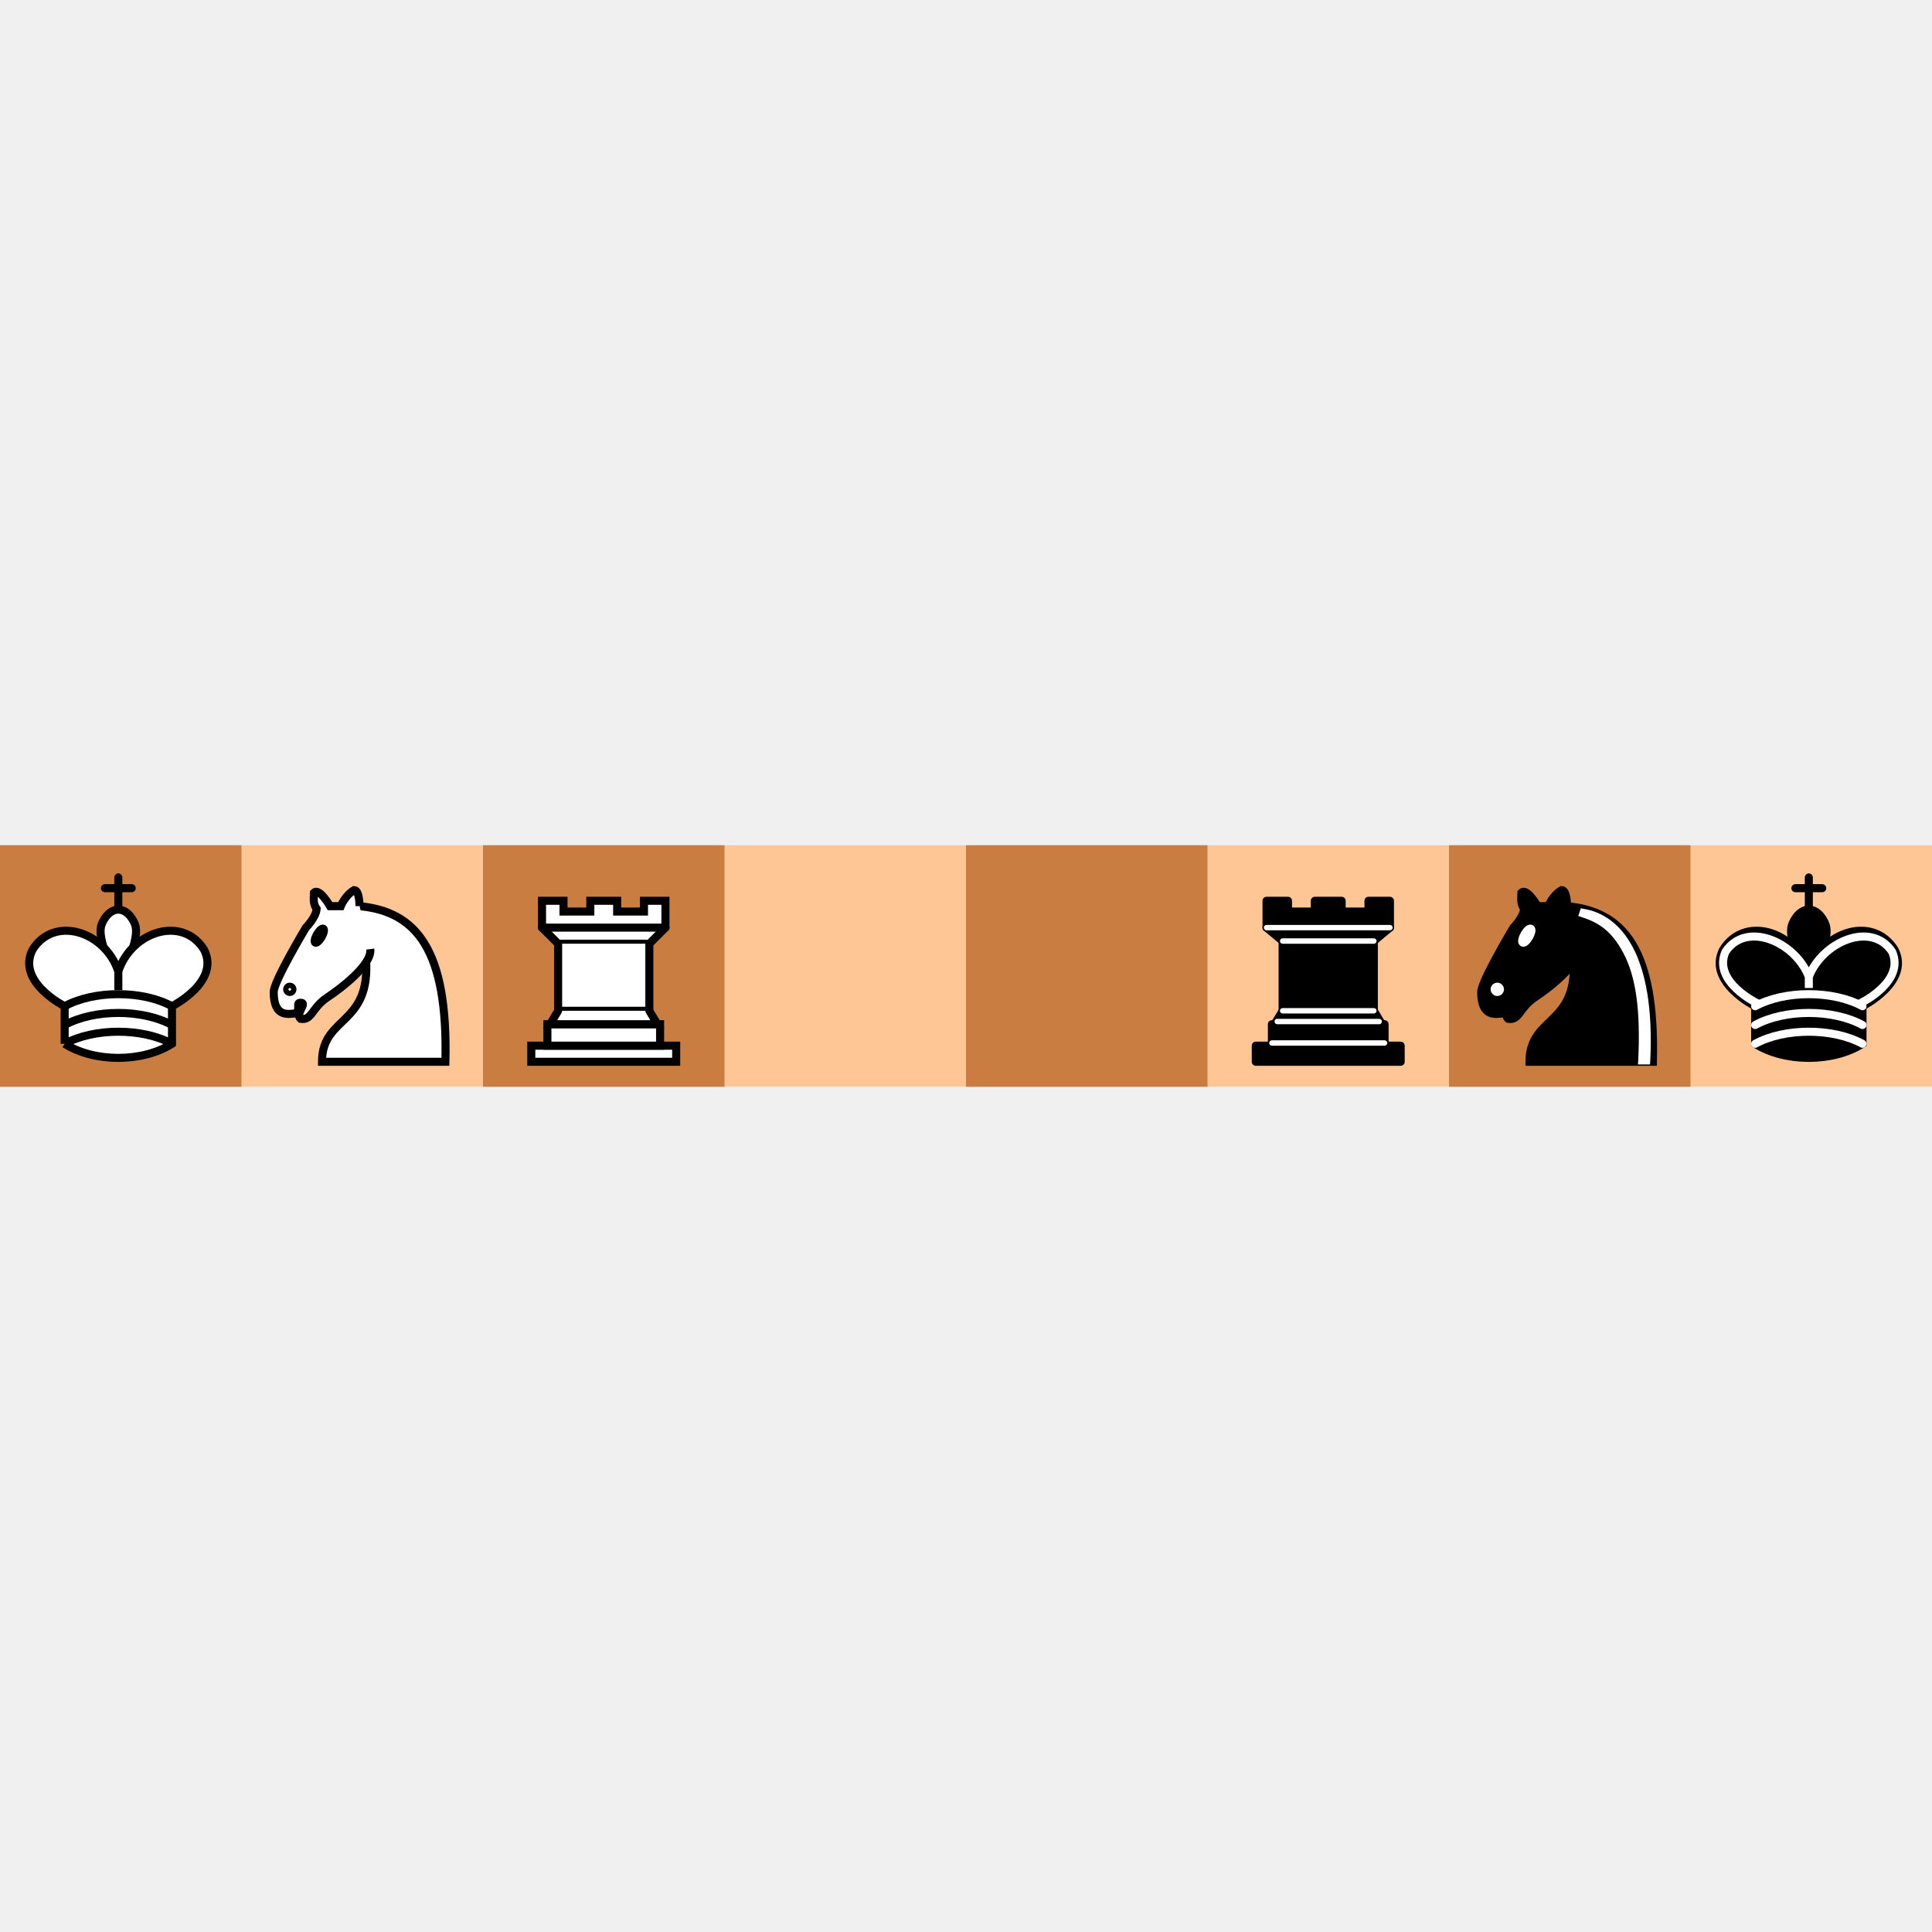
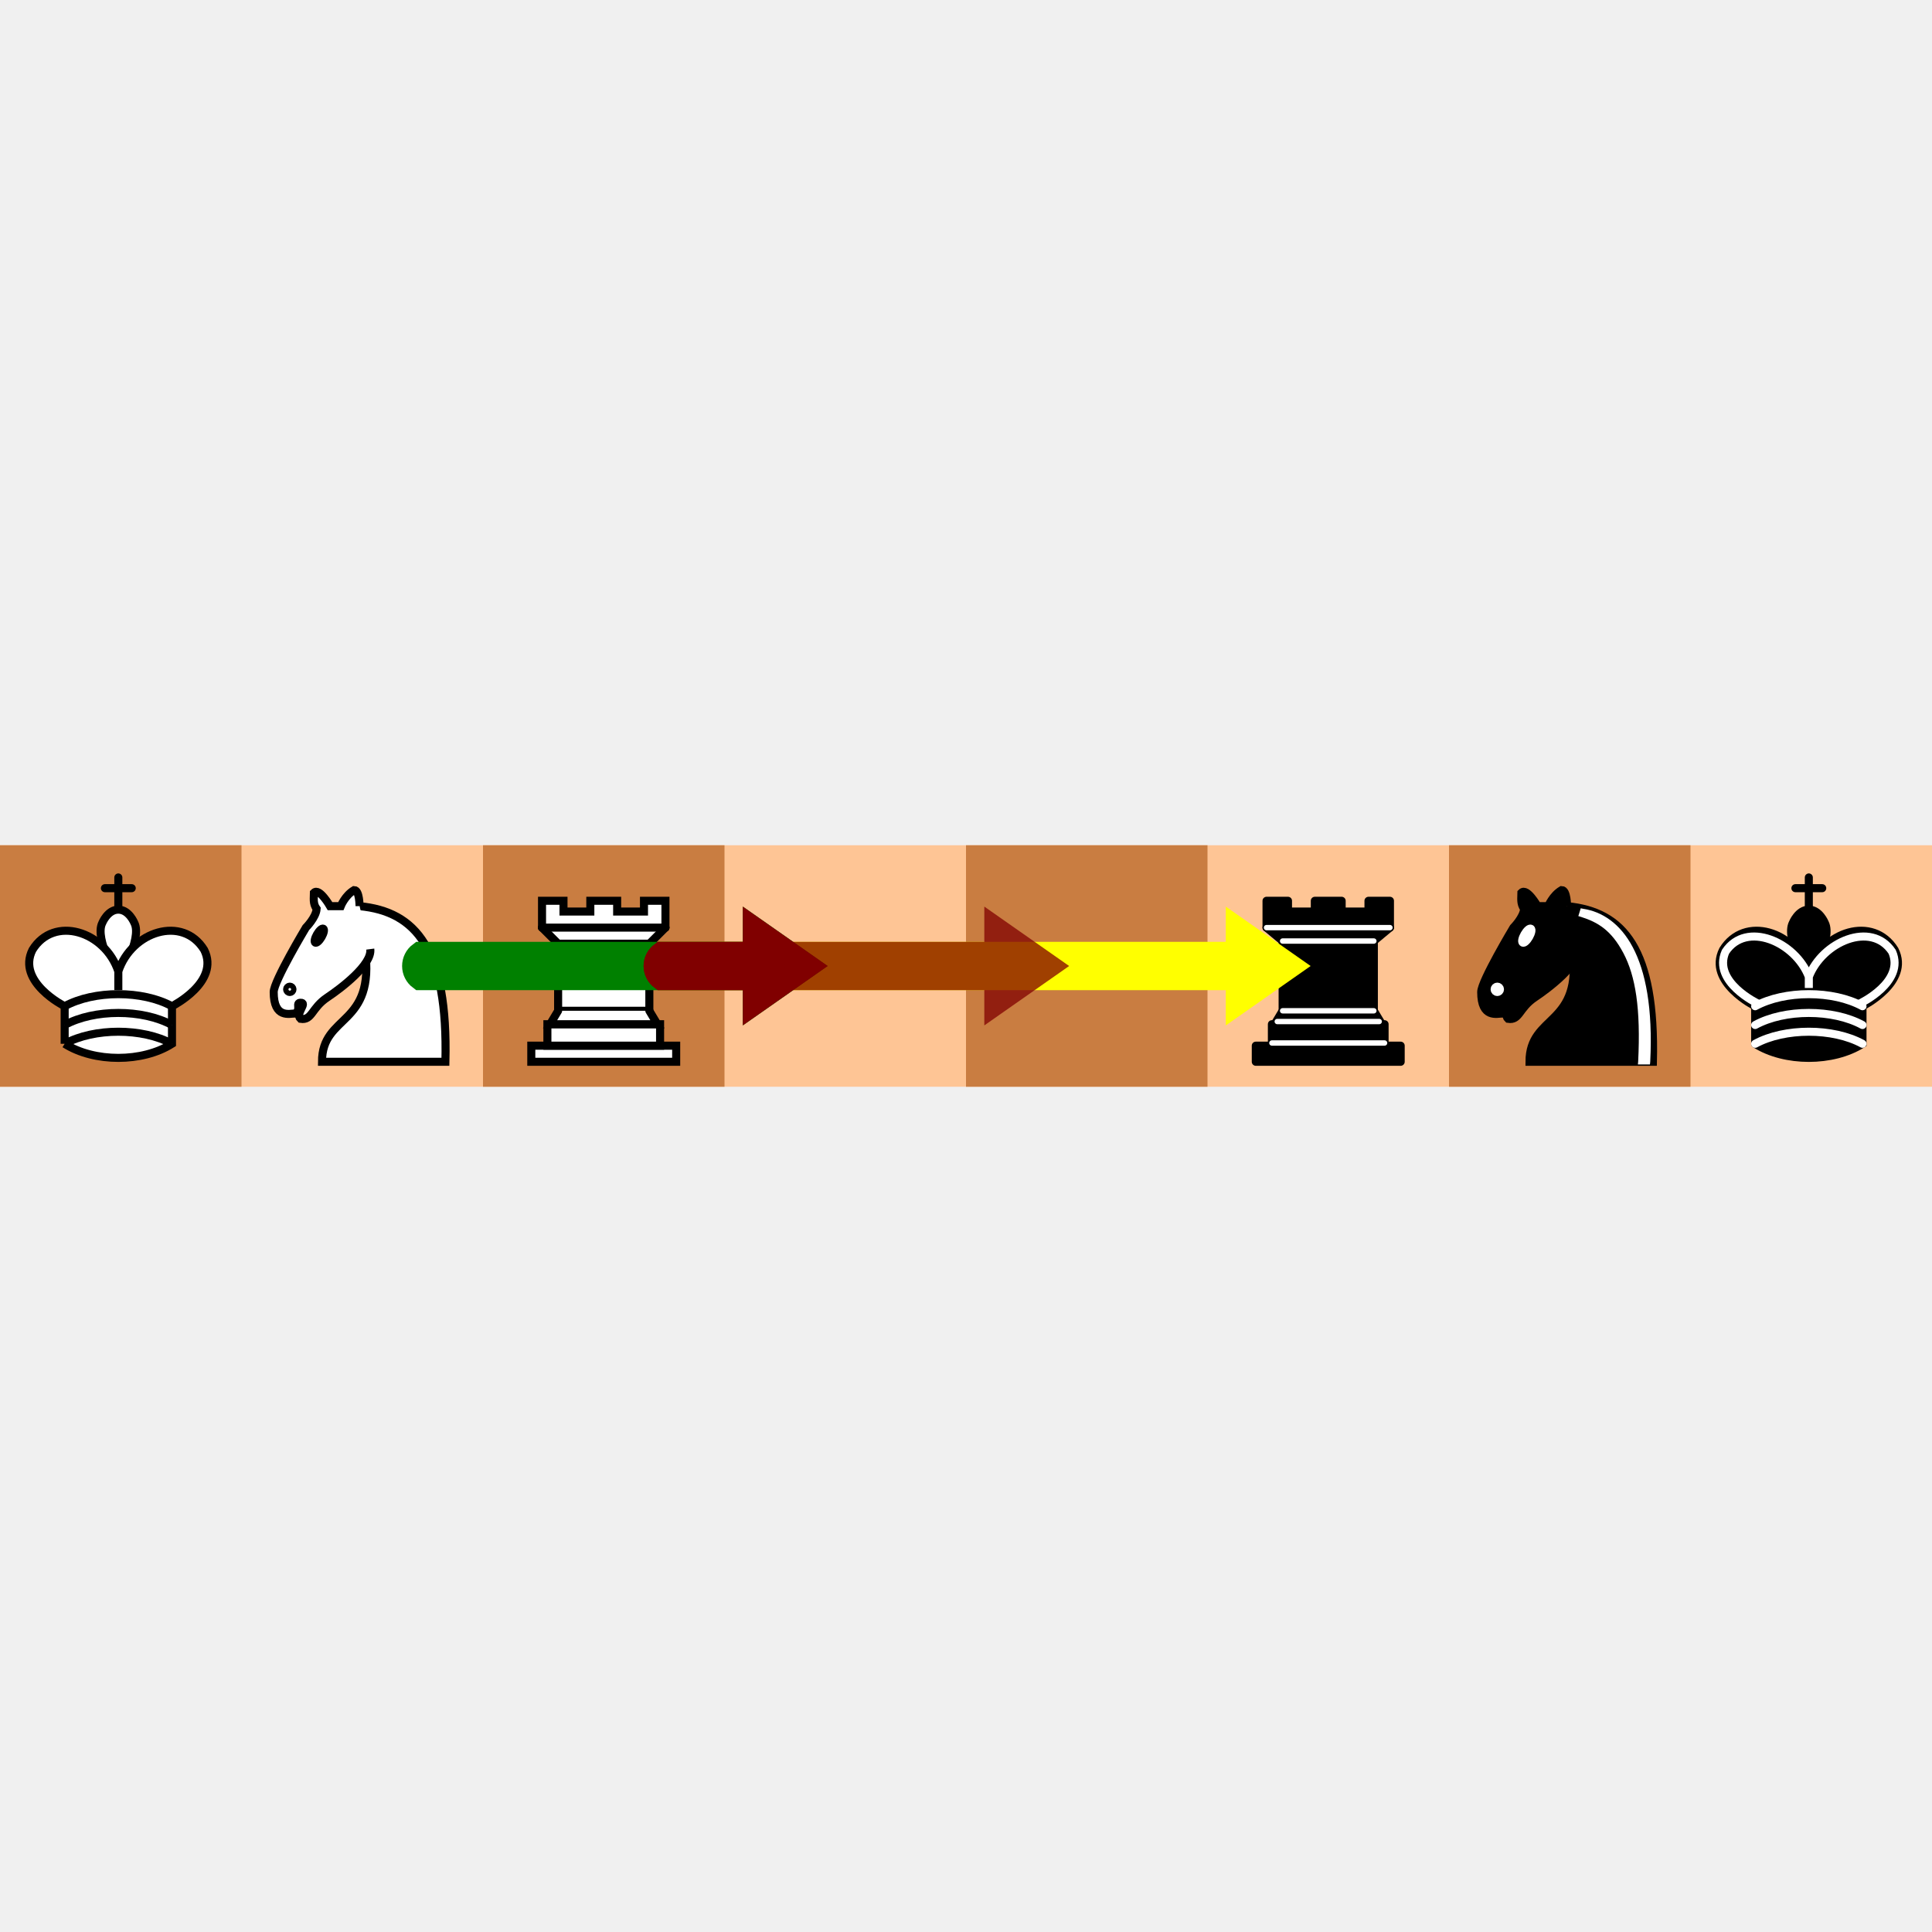
<svg xmlns="http://www.w3.org/2000/svg" version="1.1" viewBox="0 -35 80 80">
  <path d="M0,0h80v10h-80z" fill="#FEC595" />
  <path d="M0,0h10v10h-10zM20,0h10v10h-10zM40,0h10v10h-10zM60,0h10v10h-10z" fill="#C97D41" />
  <g fill="#fff" stroke="#000" stroke-width="1.5" transform="translate(-0.1,0) scale(0.2222)">
    <path d="M22.5 11.63V6M20 8h5" stroke-linecap="round" />
    <path d="M22.5 25s4.5-7.5 3-10.5c0 0-1-2.5-3-2.5s-3 2.5-3 2.5c-1.5 3 3 10.5 3 10.5" />
    <path d="M12.5 37c5.5 3.5 14.5 3.5 20 0v-7s9-4.5 6-10.5c-4-6.5-13.5-3.5-16 4V27v-3.5c-2.5-7.5-12-10.5-16-4-3 6 6 10.5 6 10.5v7" />
    <path d="M12.5 30c5.5-3 14.5-3 20 0m-20 3.5c5.5-3 14.5-3 20 0m-20 3.5c5.5-3 14.5-3 20 0" />
  </g>
  <g style="fill:#fff; stroke:#000; stroke-width:1.5;" transform="translate(10,0.3) scale(0.2222)">
    <path d="M 22,10 C 32.5,11 38.5,18 38,39 L 15,39 C 15,30 25,32.5 23,18" />
    <path d="M 24,18 C 24.38,20.91 18.45,25.37 16,27 C 13,29 13.18,31.34 11,31 C 9.958,30.06 12.41,27.96 11,28 C 10,28 11.19,29.23 10,30 C 9,30 5.997,31 6,26 C 6,24 12,14 12,14 C 12,14 13.89,12.1 14,10.5 C 13.27,9.506 13.5,8.5 13.5,7.5 C 14.5,6.5 16.5,10 16.5,10 L 18.5,10 C 18.5,10 19.28,8.008 21,7 C 22,7 22,10 22,10" />
    <path d="M 9.5 25.5 A 0.5 0.5 0 1 1 8.5,25.5 A 0.5 0.5 0 1 1 9.5 25.5 z" />
    <path d="M 15 15.5 A 0.5 1.5 0 1 1  14,15.5 A 0.5 1.5 0 1 1  15 15.5 z" transform="matrix(0.866,0.5,-0.5,0.866,9.693,-5.173)" />
  </g>
  <g style="fill:#fff;stroke:#000;stroke-width:1.5;stroke-linecap:round;" transform="translate(20,0.3) scale(0.2222)">
    <path d="M 9,39 L 36,39 L 36,36 L 9,36 L 9,39 z " />
    <path d="M 12,36 L 12,32 L 33,32 L 33,36 L 12,36 z " />
    <path d="M 11,14 L 11,9 L 15,9 L 15,11 L 20,11 L 20,9 L 25,9 L 25,11 L 30,11 L 30,9 L 34,9 L 34,14" />
    <path d="M 34,14 L 31,17 L 14,17 L 11,14" />
    <path d="M 31,17 L 31,29.5 L 14,29.5 L 14,17" />
    <path d="M 31,29.5 L 32.5,32 L 12.5,32 L 14,29.5" />
    <path d="M 11,14 L 34,14" />
  </g>
  <g style="stroke:#000;stroke-width:1.5;stroke-linecap:round;stroke-linejoin:round;" transform="translate(50,0.3) scale(0.2222)">
    <path d="M 9,39 L 36,39 L 36,36 L 9,36 L 9,39 z " />
    <path d="M 12.5,32 L 14,29.5 L 31,29.5 L 32.5,32 L 12.5,32 z " />
    <path d="M 12,36 L 12,32 L 33,32 L 33,36 L 12,36 z " />
    <path d="M 14,29.5 L 14,16.5 L 31,16.5 L 31,29.5 L 14,29.5 z " />
    <path d="M 14,16.5 L 11,14 L 34,14 L 31,16.5 L 14,16.5 z " />
    <path d="M 11,14 L 11,9 L 15,9 L 15,11 L 20,11 L 20,9 L 25,9 L 25,11 L 30,11 L 30,9 L 34,9 L 34,14 L 11,14 z " />
    <path d="M 12,35.5 L 33,35.5 L 33,35.5" style="stroke:#ffffff; stroke-width:1;" />
    <path d="M 13,31.5 L 32,31.5" style="stroke:#ffffff; stroke-width:1;" />
    <path d="M 14,29.5 L 31,29.5" style="stroke:#ffffff; stroke-width:1;" />
    <path d="M 14,16.5 L 31,16.5" style="stroke:#ffffff; stroke-width:1;" />
    <path d="M 11,14 L 34,14" style="stroke:#ffffff; stroke-width:1;" />
  </g>
  <g style="fill:#000;stroke:#000;stroke-width:1.5;" transform="translate(60,0.3) scale(0.2222)">
    <path d="M 22,10 C 32.5,11 38.5,18 38,39 L 15,39 C 15,30 25,32.5 23,18" style="stroke:#000000;" />
    <path d="M 24,18 C 24.38,20.91 18.45,25.37 16,27 C 13,29 13.18,31.34 11,31 C 9.958,30.06 12.41,27.96 11,28 C 10,28 11.19,29.23 10,30 C 9,30 5.997,31 6,26 C 6,24 12,14 12,14 C 12,14 13.89,12.1 14,10.5 C 13.27,9.506 13.5,8.5 13.5,7.5 C 14.5,6.5 16.5,10 16.5,10 L 18.5,10 C 18.5,10 19.28,8.008 21,7 C 22,7 22,10 22,10" style="stroke:#000000;" />
    <path d="M 9.5 25.5 A 0.5 0.5 0 1 1 8.5,25.5 A 0.5 0.5 0 1 1 9.5 25.5 z" style="fill:#ffffff; stroke:#ffffff;" />
    <path d="M 15 15.5 A 0.5 1.5 0 1 1  14,15.5 A 0.5 1.5 0 1 1  15 15.5 z" transform="matrix(0.866,0.5,-0.5,0.866,9.693,-5.173)" style="fill:#ffffff; stroke:#ffffff;" />
    <path d="M 24.55,10.4 L 24.1,11.85 L 24.6,12 C 27.75,13 30.25,14.49 32.5,18.75 C 34.75,23.01 35.75,29.06 35.25,39 L 35.2,39.5 L 37.45,39.5 L 37.5,39 C 38,28.94 36.62,22.15 34.25,17.66 C 31.88,13.17 28.46,11.02 25.06,10.5 L 24.55,10.4 z " style="fill:#ffffff; stroke:none;" />
  </g>
  <g style="stroke:#000000; stroke-width:1.5; stroke-linecap:round;" transform="translate(69.9,0) scale(0.2222)">
    <path d="M 22.5,11.63 L 22.5,6" />
    <path d="M 22.5,25 C 22.5,25 27,17.5 25.5,14.5 C 25.5,14.5 24.5,12 22.5,12 C 20.5,12 19.5,14.5 19.5,14.5 C 18,17.5 22.5,25 22.5,25" />
    <path d="M 12.5,37 C 18,40.5 27,40.5 32.5,37 L 32.5,30 C 32.5,30 41.5,25.5 38.5,19.5 C 34.5,13 25,16 22.5,23.5 L 22.5,27 L 22.5,23.5 C 20,16 10.5,13 6.5,19.5 C 3.5,25.5 12.5,30 12.5,30 L 12.5,37" />
    <path d="M 20,8 L 25,8" />
    <path d="M 32,29.5 C 32,29.5 40.5,25.5 38.03,19.85 C 34.15,14 25,18 22.5,24.5 L 22.5,26.6 L 22.5,24.5 C 20,18 10.85,14 6.97,19.85 C 4.5,25.5 13,29.5 13,29.5" stroke="#ffffff" />
    <path d="M 12.5,30 C 18,27 27,27 32.5,30 M 12.5,33.5 C 18,30.5 27,30.5 32.5,33.5 M 12.5,37 C 18,34 27,34 32.5,37" stroke="#ffffff" />
  </g>
+   <path d="M27.4,5.5L51.258,5.5L51.258,6.5L53.4,5.0L51.258,3.5L51.258,4.5L27.4,4.5A 0.625 0.625 0 0 0 27.4 5.5Z" fill="#ffff00" stroke="#ffff00" />
+   <path d="M17.4,5.5L31.258,5.5L31.258,6.5L33.4,5.0L31.258,3.5L31.258,4.5L17.4,4.5A 0.625 0.625 0 0 0 17.4 5.5Z" fill="#008000" stroke="#008000" />
+   <path d="M27.4,5.5L41.258,5.5L41.258,6.5L43.4,5.0L41.258,3.5L41.258,4.5L27.4,4.5A 0.625 0.625 0 0 0 27.4 5.5Z" fill="#800000" stroke="#800000" opacity="0.75" />
+   <path d="M27.4,5.5L31.258,5.5L31.258,6.5L33.4,5.0L31.258,3.5L31.258,4.5L27.4,4.5A 0.625 0.625 0 0 0 27.4 5.5Z" fill="#800000" stroke="#800000" />
</svg>
